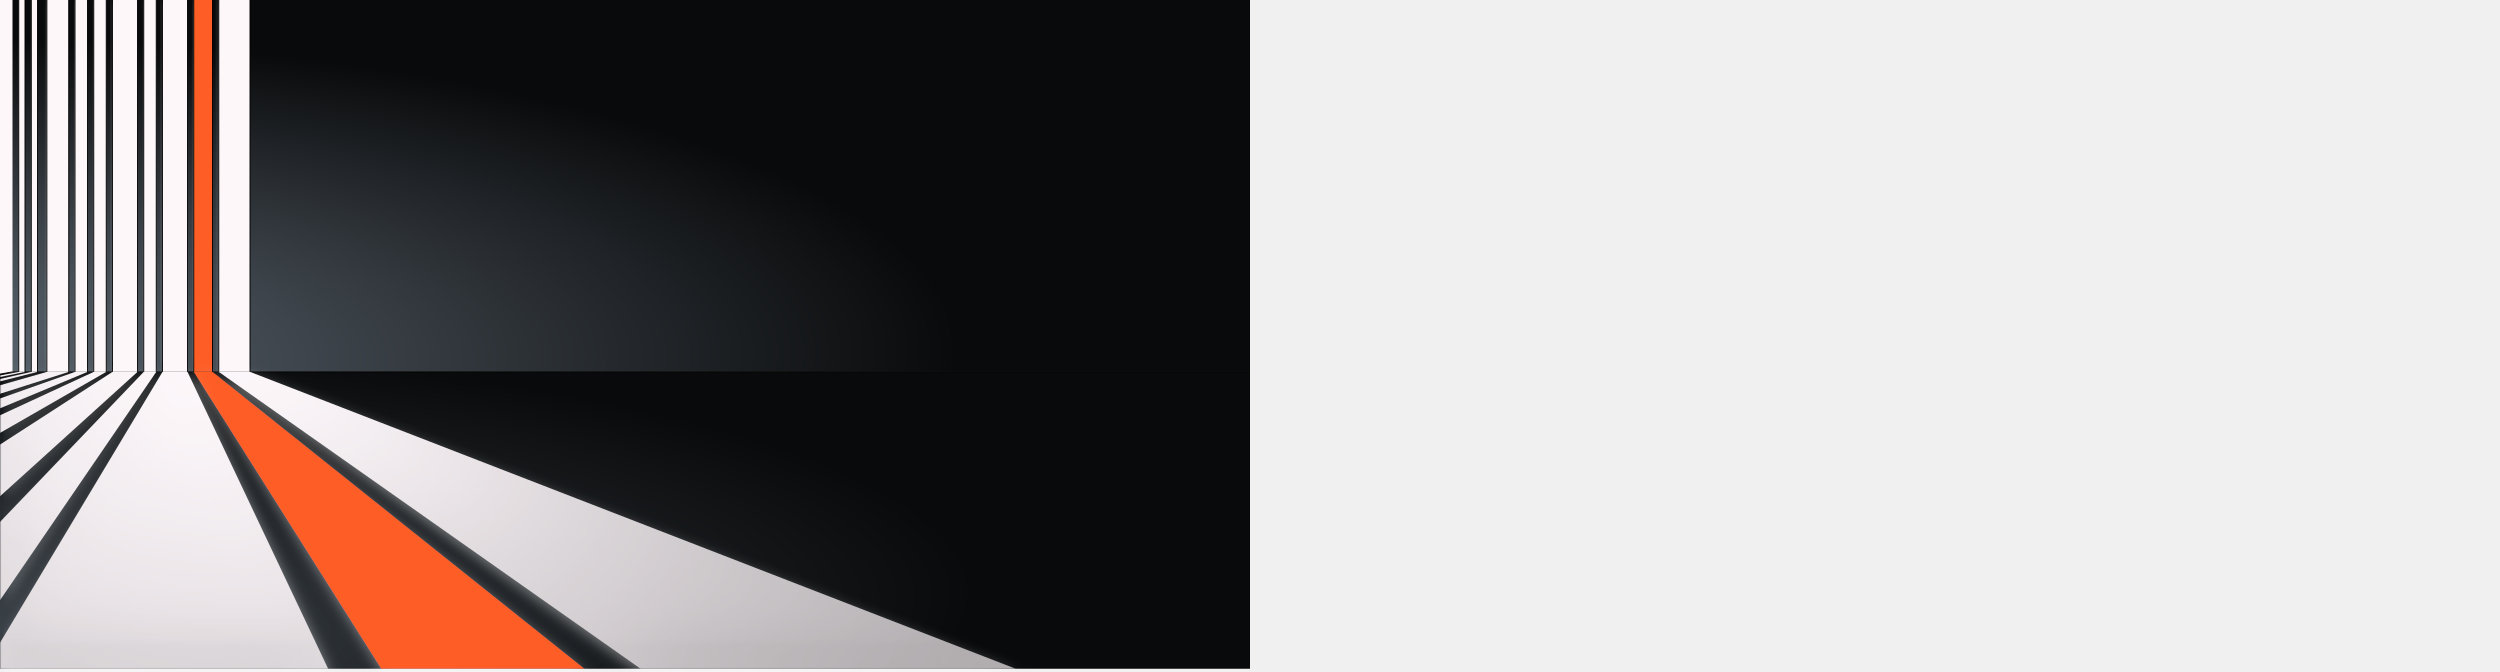
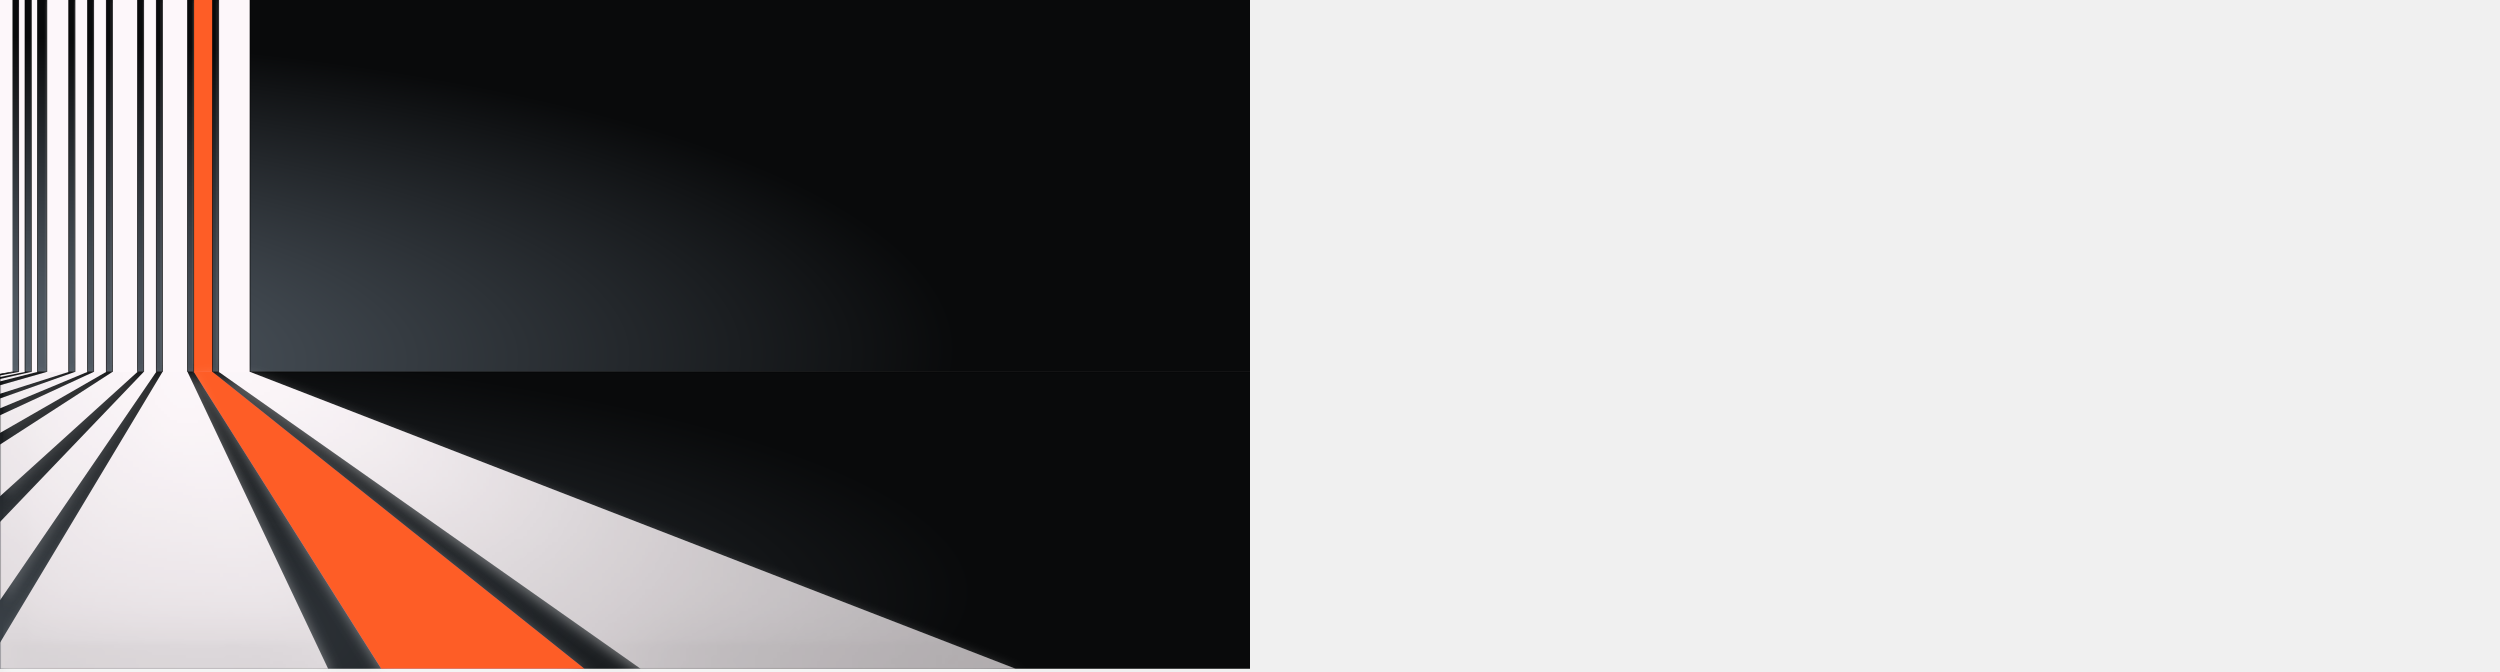
<svg xmlns="http://www.w3.org/2000/svg" width="3000px" height="auto" viewBox="0 1 800 215" xml:space="preserve" id="background">
+   <style>
+       .light path {
+          fill: #090A0B;
+       }
+       .light .stripe-up {
+          stroke: white;
+          stroke-width: 0.2
+       }
+       .light #featureline {
+          fill: #FE5D26;
+       }
+       .light #gradient-top stop:nth-child(1) {
+          stop-color: #090A0B;
+       }
+       .light #gradient-top stop:nth-child(2) {
+          stop-color: #fdf7fa;
+       }
+       .light #gradient-bottom stop:nth-child(1) {
+          stop-color: #090A0B;
+       }
+       .light #gradient-bottom stop:nth-child(2) {
+          stop-color: #fdf7fa;
+       }
+       .light #middle-line {
+          stroke: white;
+       }
+       .light #bottom-glow feDropShadow {
+          flood-color: black;
+       }
+       .light #bottom-glow-small feDropShadow {
+          flood-color: black;
+       }
+       .light #back-glow feDropShadow {
+          flood-color: black;
+       }
+ 
+    </style>
  <defs>
-     <radialGradient id="GradientTop" cx="0.0" cy="0.9" r="1.4" fx="-0.19" fy="1" spreadMethod="pad">
+     <radialGradient id="gradient-top" cx="0.0" cy="0.9" r="1.4" fx="-0.19" fy="1" spreadMethod="pad">
      <stop offset="0%" stop-color="#6a7682" />
      <stop offset="60%" stop-color="#090A0B" />
    </radialGradient>
-     <radialGradient id="GradientBottom" cx="0.0" cy="0.6" r="1.3" fx="-0.19" fy="1" spreadMethod="pad">
+     <radialGradient id="gradient-bottom" cx="0.0" cy="0.6" r="1.3" fx="-0.19" fy="1" spreadMethod="pad">
      <stop offset="0%" stop-color="#474f57" />
      <stop offset="65%" stop-color="#090A0B" />
    </radialGradient>
-     <filter id="point">
+     <filter id="point-light">
      <feGaussianBlur in="SourceGraphic" stdDeviation="10" />
      <feDiffuseLighting result="backlight" lighting-color="white" surfaceScale="1" diffuseConstant="1" kernelUnitLength="1">
        <fePointLight x="65" y="100" z="145" />
      </feDiffuseLighting>
      <feComposite in="SourceGraphic" in2="backlight" operator="arithmetic" k1="1" k2="0" k3="0" k4="0" />
    </filter>
-     <filter id="bottomglow">
+     <filter id="bottom-glow">
      <feDropShadow in="SourceGraphic" flood-color="white" dx="1" dy="2" flood-opacity=".4" />
    </filter>
-     <filter id="bottomglowsmall">
+     <filter id="bottom-glow-small">
      <feDropShadow in="SourceGraphic" flood-color="white" dx="1" dy="1" flood-opacity=".2" />
    </filter>
-     <filter id="backglow">
+     <filter id="back-glow">
      <feDropShadow in="SourceGraphic" flood-color="white" dx="-1" dy="-1" flood-opacity="0.1" />
    </filter>
  </defs>
  <g>
-     <rect id="topbg" x="0" y="0" rx="0" ry="0" width="400" height="120" fill="url(#GradientTop)" />
-     <rect id="bottombg" x="0" y="120" rx="0" ry="0" width="400" height="95" fill="url(#GradientBottom)" />
-     <path stroke="black" stroke-width="0.3" d="M 0 120 h400" />
-     <path stroke="black" stroke-width="0.3" fill="#FDF7FA" filter="url(#backglow)" d="             M 80 0             v 120.13             h -10 0             v 0 -120             z             " />
-     <path fill="#FDF7FA" filter="url(#point) url(#bottomglow)" d="             M 80 120             l 245 95             l -120 0             l -135 -95             z">
+     <rect id="top-bg" x="0" y="0" rx="0" ry="0" width="400" height="120" fill="url(#gradient-top)" />
+     <rect id="bottom-bg" x="0" y="120" rx="0" ry="0" width="400" height="95" fill="url(#gradient-bottom)" />
+     <path id="middle-line" stroke="black" stroke-width="0.2" d="M 0 120 h400" />
+     <path class="stripe-up" stroke="black" stroke-width="0.2" fill="#FDF7FA" filter="url(#back-glow)" d="             M 80 0             v 120.13             h -10 0             v 0 -120             z             " />
+     <path fill="#FDF7FA" filter="url(#point-light) url(#bottom-glow)" d="             M 80 120             l 245 95             l -120 0             l -135 -95             z">
      <animate attributeName="d" to="             M 80 120             l 265 95             l -120 0             l -155 -95             z " dur="0.2s" fill="freeze" restart="whenNotActive" begin="overlay.mouseover" />
      <animate attributeName="d" to="             M 80 120             l 245 95             l -120 0             l -135 -95             z" dur="0.2s" fill="freeze" restart="whenNotActive" begin="overlay.mouseout" />
    </path>
-     <path stroke="black" stroke-width="0.3" fill="#FE5D26" filter="url(#backglow)" d="              M 68 0              v 120.13              l -6 0              l 0 -120              z " />
-     <path fill="#FE5D26" filter="url(#bottomglow)" d="             M 68 120             l 119 95             l -65 0             l -60 -95             z ">
+     <path class="stripe-up" id="featureline" stroke="black" stroke-width="0.2" fill="#FE5D26" filter="url(#back-glow)" d="              M 68 0              v 120.13              l -6 0              l 0 -120              z " />
+     <path id="featureline" fill="#FE5D26" filter="url(#bottom-glow)" d="             M 68 120             l 119 95             l -65 0             l -60 -95             z ">
      <animate attributeName="d" to="             M 68 120             l 135 95             l -65 0             l -76 -95             z " dur="0.2s" fill="freeze" restart="whenNotActive" begin="overlay.mouseover" />
      <animate attributeName="d" to="             M 68 120             l 119 95             l -65 0             l -60 -95             z " dur="0.2s" fill="freeze" restart="whenNotActive" begin="overlay.mouseout" />
    </path>
-     <path stroke="black" stroke-width="0.3" fill="#FDF7FA" filter="url(#backglow)" d="             M 60 0             v120.13             l -8 0             l 0 -120             z " />
-     <path fill="#FDF7FA" filter="url(#point) url(#bottomglow)" d="              M 60 120              l 45 95              l -110 0              l 57 -95              z ">
+     <path class="stripe-up" stroke="black" stroke-width="0.2" fill="#FDF7FA" filter="url(#back-glow)" d="             M 60 0             v120.13             l -8 0             l 0 -120             z " />
+     <path fill="#FDF7FA" filter="url(#point-light) url(#bottom-glow)" d="              M 60 120              l 45 95              l -110 0              l 57 -95              z ">
      <animate attributeName="d" to="             M 60 120             l 58 95             l -110 0             l 44 -95             z " dur="0.2s" fill="freeze" accumulate="sum" restart="whenNotActive" begin="overlay.mouseover" />
      <animate attributeName="d" to="             M 60 120             l 45 95             l -110 0             l 57 -95             z " dur="0.2s" fill="freeze" restart="whenNotActive" begin="overlay.mouseout" />
    </path>
-     <path stroke="black" stroke-width="0.3" fill="#FDF7FA" filter="url(#backglow)" d="             M 50 0             v120.13             l -4 0             l 0 -120             z " />
-     <path fill="#FDF7FA" filter="url(#point) url(#bottomglowsmall)" d="             M 50 120             l -65 95             l -30 0             l 91 -95             z             ">
+     <path class="stripe-up" stroke="black" stroke-width="0.2" fill="#FDF7FA" filter="url(#back-glow)" d="             M 50 0             v120.13             l -4 0             l 0 -120             z " />
+     <path fill="#FDF7FA" filter="url(#point-light) url(#bottom-glow-small)" d="             M 50 120             l -65 95             l -30 0             l 91 -95             z             ">
      <animate attributeName="d" to="             M 50 120             l -55 95             l -30 0             l 81 -95             z " dur="0.2s" fill="freeze" accumulate="sum" restart="whenNotActive" begin="overlay.mouseover" />
      <animate attributeName="d" to="             M 50 120             l -65 95             l -30 0             l 91 -95             z " dur="0.2s" fill="freeze" restart="whenNotActive" begin="overlay.mouseout" />
    </path>
-     <path stroke="black" stroke-width="0.3" fill="#FDF7FA" filter="url(#backglow)" d="             M 44 0             v 120.13             l -8 0             l 0 -120             z " />
-     <path fill="#FDF7FA" filter="url(#point) url(#bottomglowsmall)" d="             M 44 120             l -105 95             l -50 0             l 147 -95             ">
+     <path class="stripe-up" stroke="black" stroke-width="0.2" fill="#FDF7FA" filter="url(#back-glow)" d="             M 44 0             v 120.13             l -8 0             l 0 -120             z " />
+     <path fill="#FDF7FA" filter="url(#point-light) url(#bottom-glow-small)" d="             M 44 120             l -105 95             l -50 0             l 147 -95             ">
      <animate attributeName="d" to="             M 44 120             l -95 95             l -50 0             l 137 -95             z " dur="0.2s" fill="freeze" accumulate="sum" restart="whenNotActive" begin="overlay.mouseover" />
      <animate attributeName="d" to="             M 44 120             l -105 95             l -50 0             l 147 -95             z " dur="0.2s" fill="freeze" restart="whenNotActive" begin="overlay.mouseout" />
    </path>
-     <path stroke="black" stroke-width="0.3" fill="#FDF7FA" filter="url(#backglow)" d="             M 34 0              v120.13             l -4 0             l 0 -120             z " />
-     <path fill="#FDF7FA" filter="url(#point) url(#bottomglowsmall)" d="              M 34 120              l -87 50              l -25 0              l 108 -50              ">
+     <path class="stripe-up" stroke="black" stroke-width="0.2" fill="#FDF7FA" filter="url(#back-glow)" d="             M 34 0              v120.13             l -4 0             l 0 -120             z " />
+     <path fill="#FDF7FA" filter="url(#point-light) url(#bottom-glow-small)" d="              M 34 120              l -87 50              l -25 0              l 108 -50              ">
      <animate attributeName="d" to="              M 34 120              l -80 50              l -25 0              l 101 -50             z " dur="0.2s" fill="freeze" accumulate="sum" restart="whenNotActive" begin="overlay.mouseover" />
      <animate attributeName="d" to="              M 34 120              l -87 50              l -25 0              l 108 -50             z " dur="0.2s" fill="freeze" restart="whenNotActive" begin="overlay.mouseout" />
    </path>
-     <path stroke="black" stroke-width="0.3" fill="#FDF7FA" filter="url(#backglow)" d="             M 28 0             v 120.13             l -4 0             l 0 -120             z " />
-     <path fill="#FDF7FA" filter="url(#point) url(#bottomglowsmall)" d="             M 28 120             l -120 50             l -25 0             l 141 -50             ">
+     <path class="stripe-up" stroke="black" stroke-width="0.2" fill="#FDF7FA" filter="url(#back-glow)" d="             M 28 0             v 120.13             l -4 0             l 0 -120             z " />
+     <path fill="#FDF7FA" filter="url(#point-light) url(#bottom-glow-small)" d="             M 28 120             l -120 50             l -25 0             l 141 -50             ">
      <animate attributeName="d" to="             M 28 120             l -110 50             l -25 0             l 131 -50            z " dur="0.2s" fill="freeze" accumulate="sum" restart="whenNotActive" begin="overlay.mouseover" />
      <animate attributeName="d" to="             M 28 120             l -120 50             l -25 0             l 141 -50            z " dur="0.2s" fill="freeze" restart="whenNotActive" begin="overlay.mouseout" />
    </path>
-     <path stroke="black" stroke-width="0.3" fill="#FDF7FA" filter="url(#backglow)" d="             M 22 0             v120.13             l -7 0             l 0 -120             z " />
-     <path fill="#FDF7FA" filter="url(#point) url(#bottomglowsmall)" d="             M 22 120             l -157 50             l -25 0             l 175 -50             ">
+     <path class="stripe-up" stroke="black" stroke-width="0.2" fill="#FDF7FA" filter="url(#back-glow)" d="             M 22 0             v120.13             l -7 0             l 0 -120             z " />
+     <path fill="#FDF7FA" filter="url(#point-light) url(#bottom-glow-small)" d="             M 22 120             l -157 50             l -25 0             l 175 -50             ">
      <animate attributeName="d" to="             M 22 120             l -147 50             l -25 0             l 165 -50            z " dur="0.2s" fill="freeze" accumulate="sum" restart="whenNotActive" begin="overlay.mouseover" />
      <animate attributeName="d" to="             M 22 120             l -157 50             l -25 0             l 175 -50           z " dur="0.2s" fill="freeze" restart="whenNotActive" begin="overlay.mouseout" />
    </path>
-     <path stroke="black" stroke-width="0.3" fill="#FDF7FA" filter="url(#backglow)" d="             M 12 0             v120.13             l -2 0             l 0 -120             z " />
-     <path fill="#FDF7FA" filter="url(#point) url(#bottomglowsmall)" d="             M 12 120             l -197 50             l -25 0             l 220 -50             " />
-     <path stroke="black" stroke-width="0.3" fill="#FDF7FA" filter="url(#backglow)" d="             M 08 0             v 120.13             l -2 0             l 0 -120             z " />
-     <path fill="#FDF7FA" filter="url(#point) url(#bottomglowsmall)" d="             M 08 120             l -240 50             l -25 0             l 263 -50             " />
-     <path fill="#FDF7FA" filter="url(#backglow)" d="             M 04 0             v 120.13             l -4 0             l 0 -120             z " />
-     <path stroke="black" stroke-width="0.3" fill="#FDF7FA" d="             M 04 120             l -277 50             l -25 0             l 298 -50             " />
+     <path class="stripe-up" stroke="black" stroke-width="0.2" fill="#FDF7FA" filter="url(#back-glow)" d="             M 12 0             v120.13             l -2 0             l 0 -120             z " />
+     <path fill="#FDF7FA" filter="url(#point-light) url(#bottom-glow-small)" d="             M 12 120             l -197 50             l -25 0             l 220 -50             " />
+     <path class="stripe-up" stroke="black" stroke-width="0.2" fill="#FDF7FA" filter="url(#back-glow)" d="             M 08 0             v 120.13             l -2 0             l 0 -120             z " />
+     <path fill="#FDF7FA" filter="url(#point-light) url(#bottom-glow-small)" d="             M 08 120             l -240 50             l -25 0             l 263 -50             " />
+     <path class="stripe-up" fill="#FDF7FA" filter="url(#back-glow)" d="             M 04 0             v 120.13             l -4 0             l 0 -120             z " />
+     <path stroke="black" stroke-width="0.2" fill="#FDF7FA" d="             M 04 120             l -277 50             l -25 0             l 298 -50             " />
    <rect fill-opacity="0" id="overlay" x="0" y="120" rx="0" ry="0" width="400" height="95" />
  </g>
</svg>
